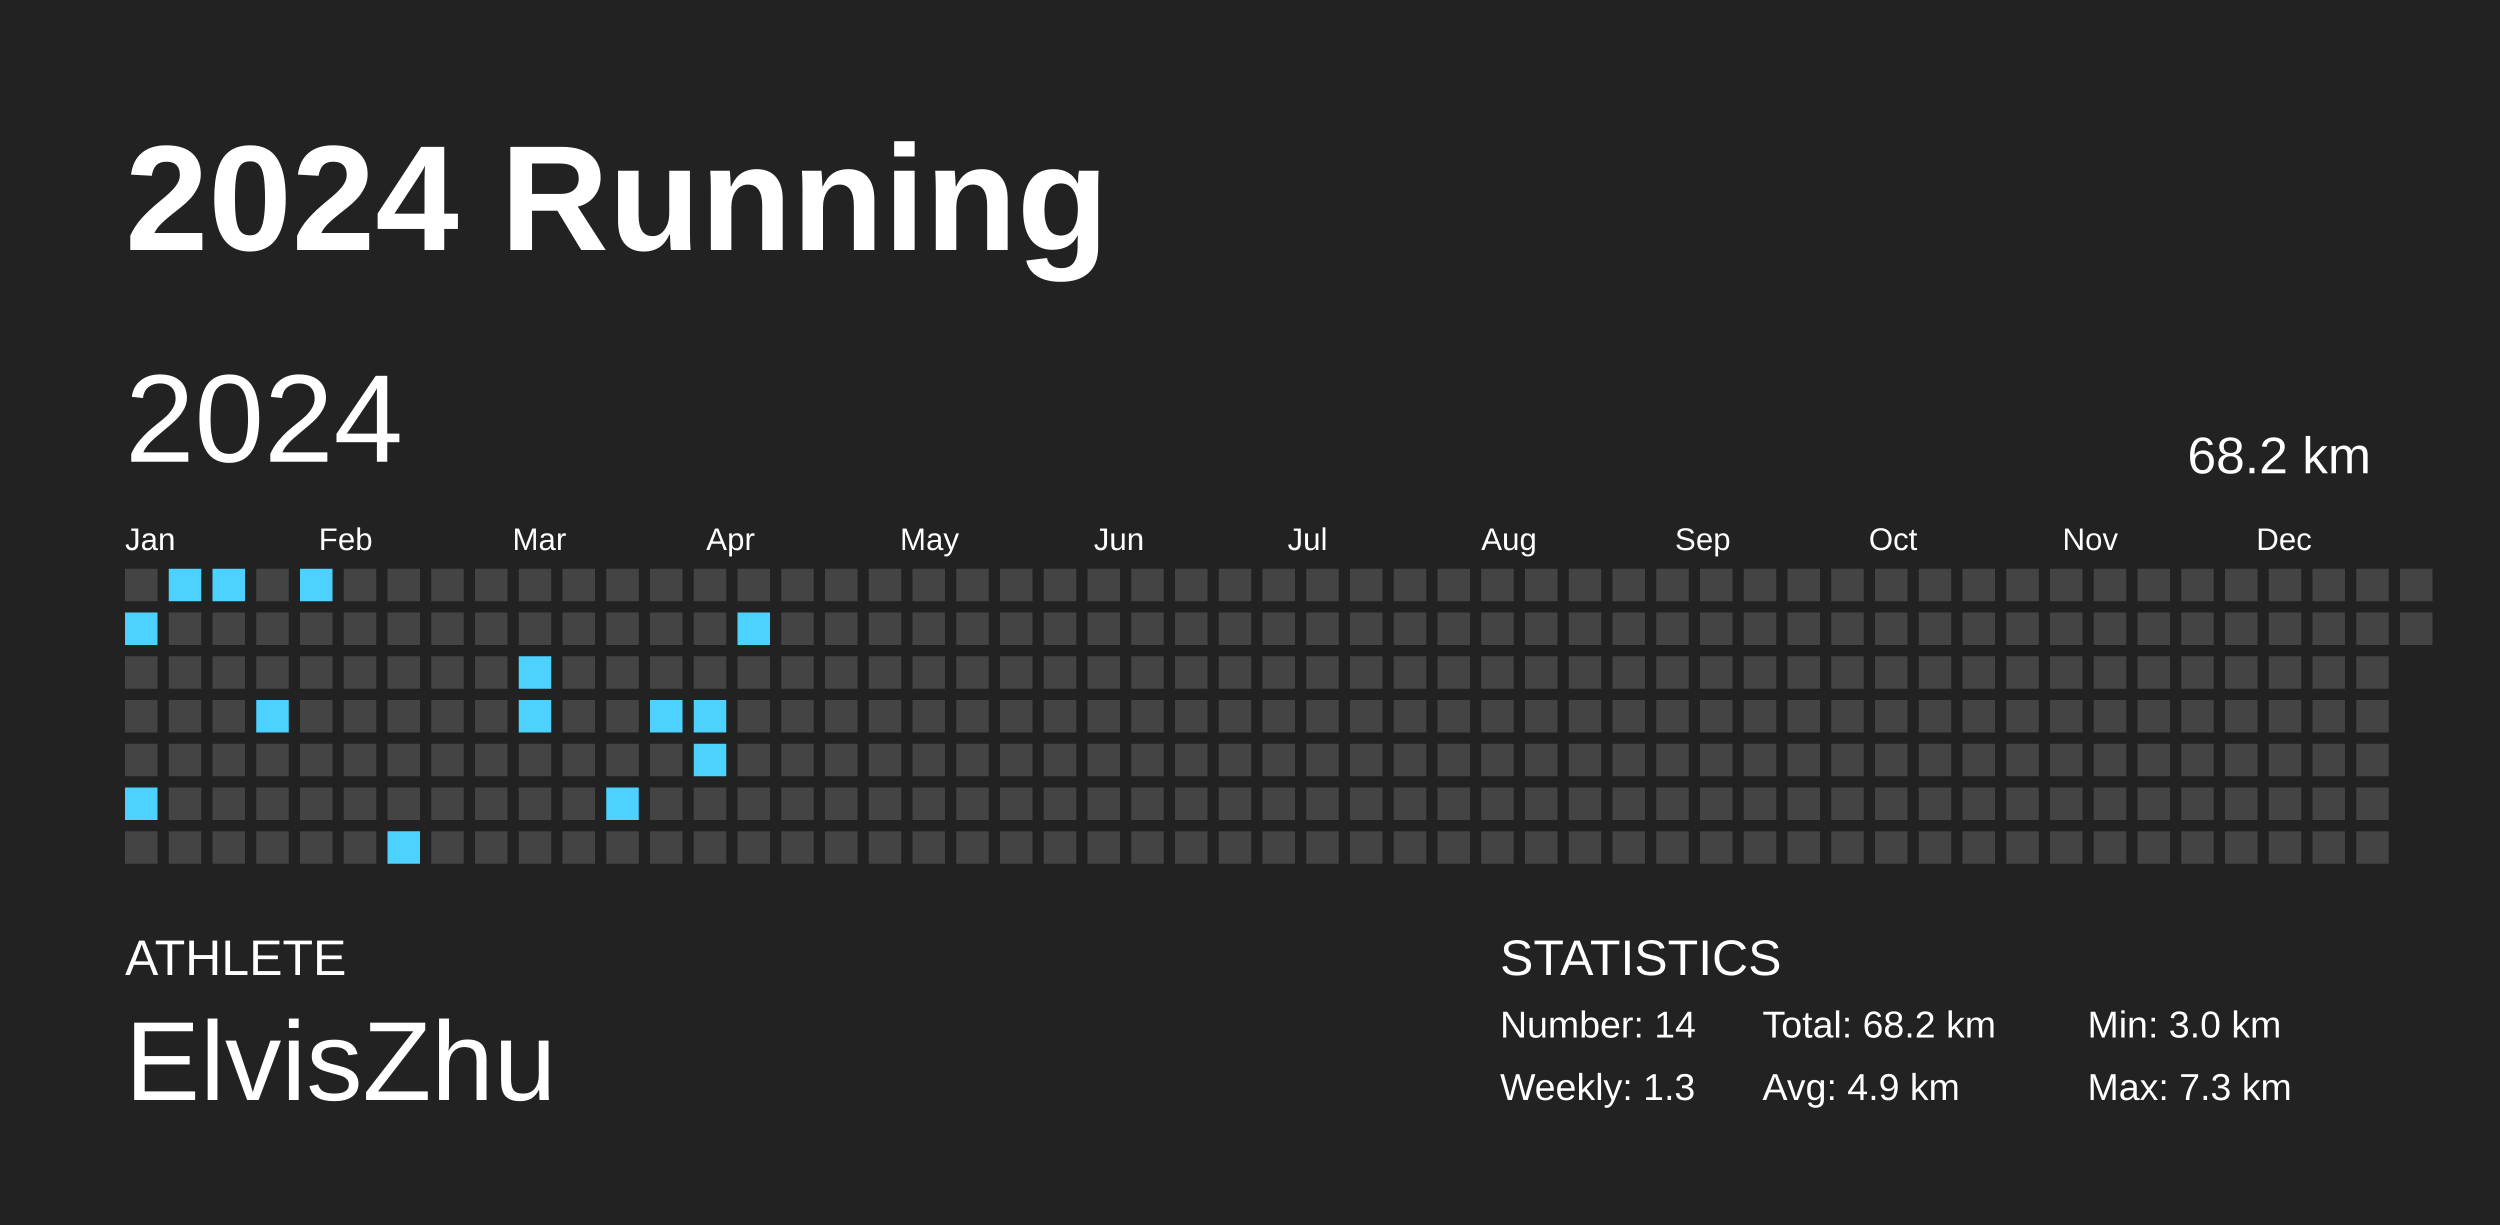
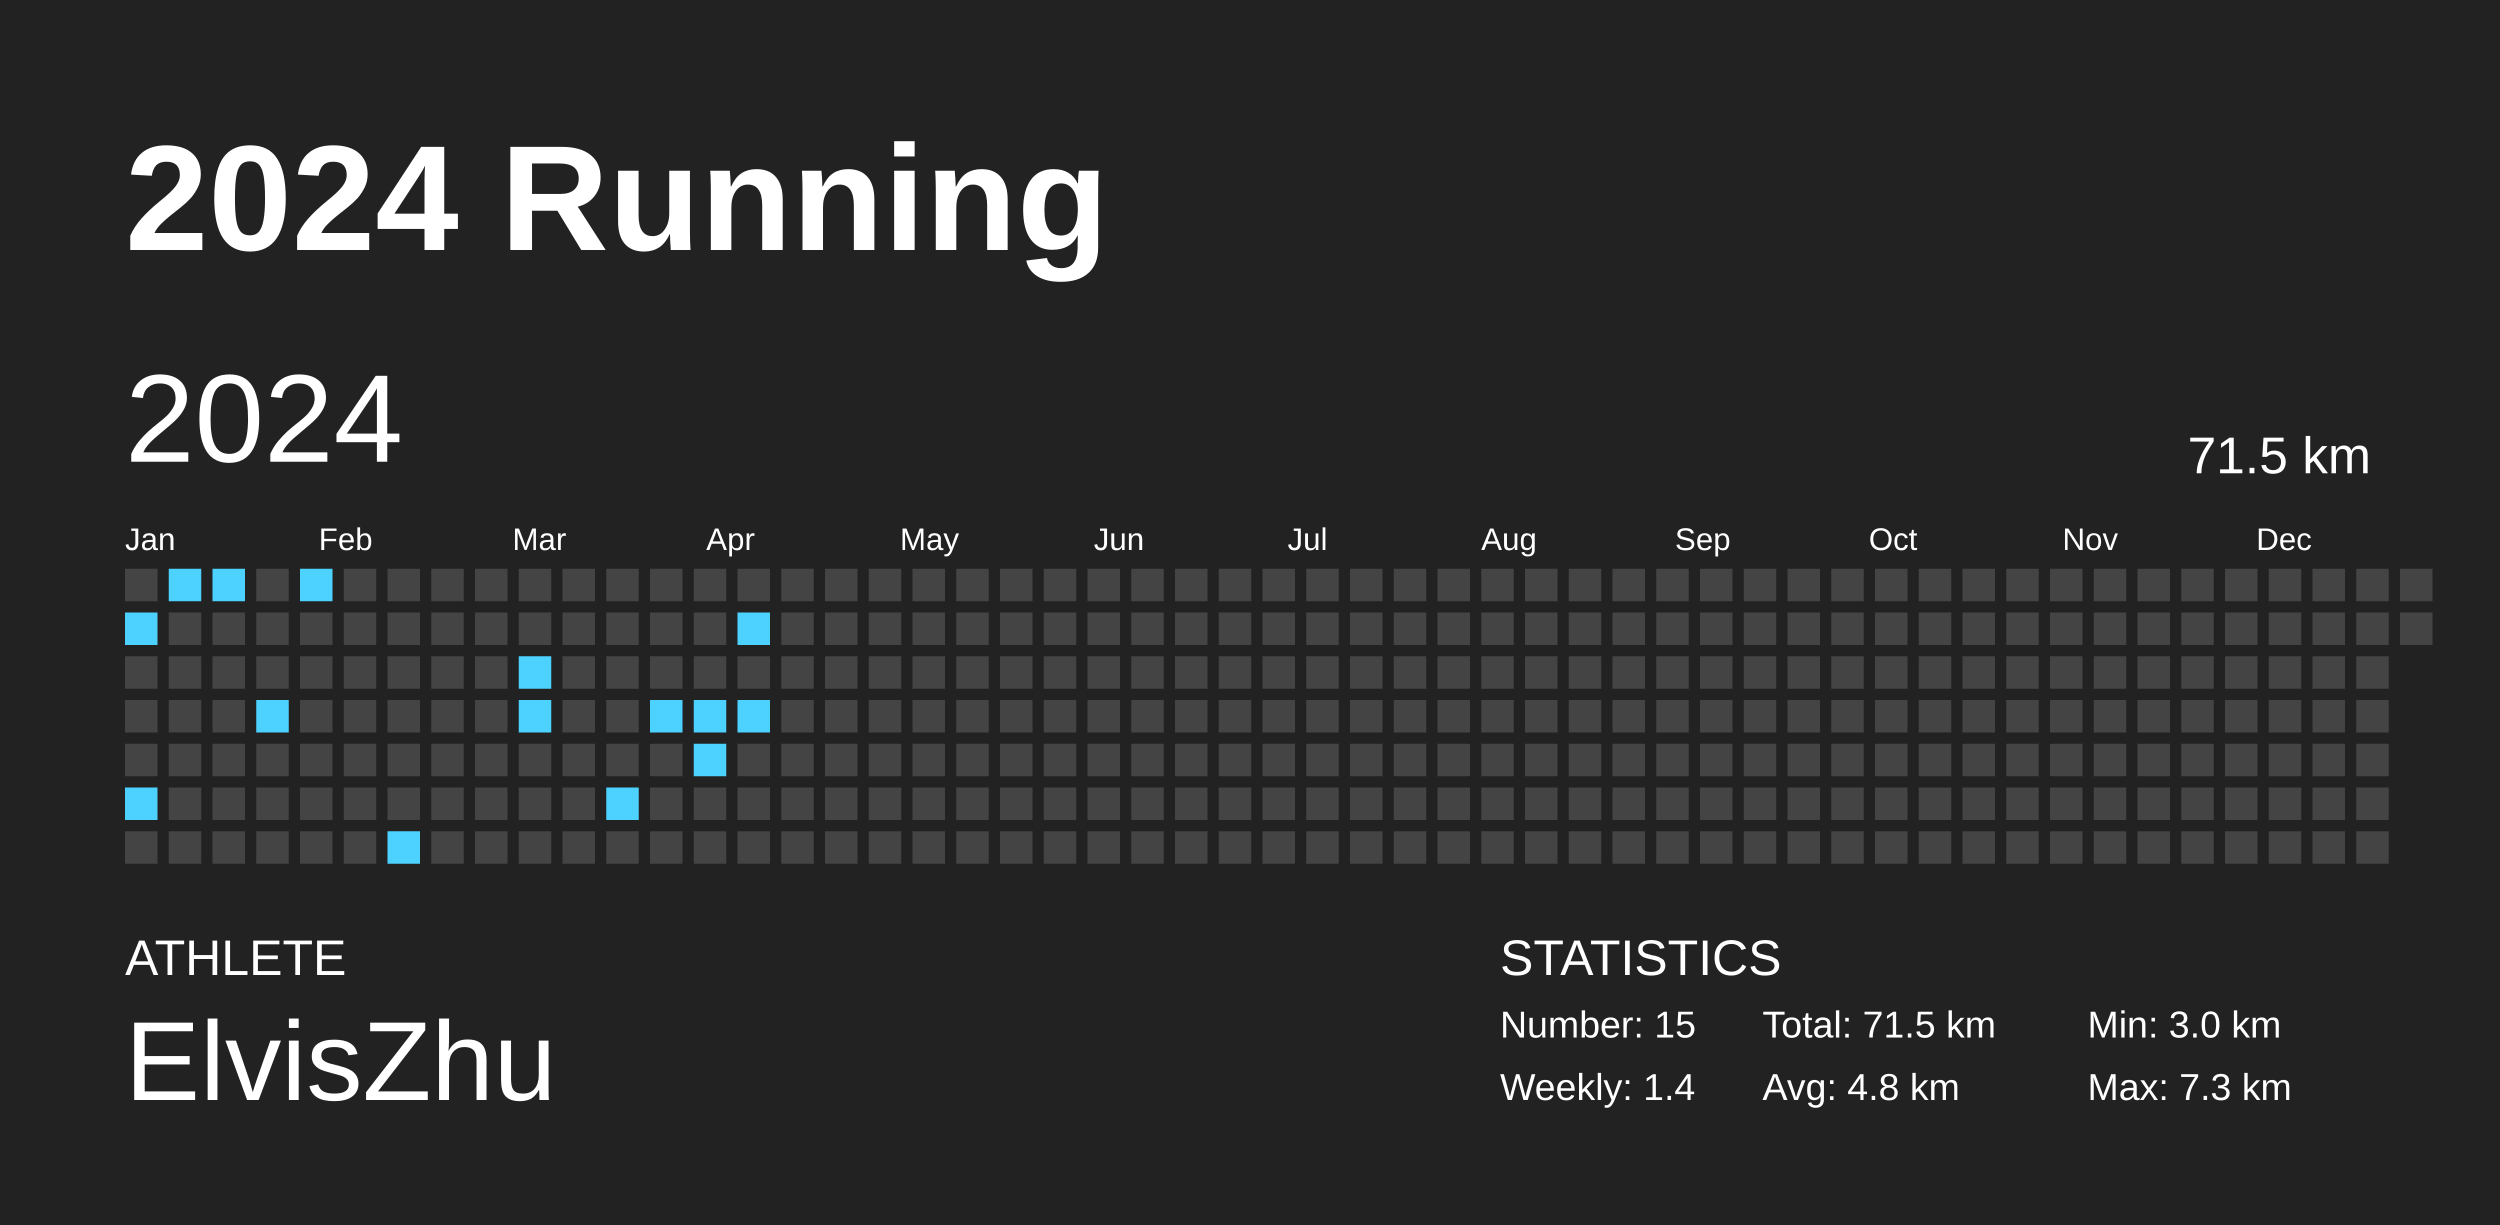
<svg xmlns="http://www.w3.org/2000/svg" baseProfile="full" height="98mm" version="1.1" viewBox="0,0,200,98" width="200mm">
  <defs />
  <rect fill="#222222" height="98" width="200" x="0" y="0" />
  <text fill="#FFFFFF" style="font-size:12px; font-family:Arial; font-weight:bold;" x="10" y="20">2024 Running</text>
  <text fill="#FFFFFF" style="font-size:4px; font-family:Arial" x="10" y="78">ATHLETE</text>
  <text fill="#FFFFFF" style="font-size:9px; font-family:Arial" x="10" y="88">ElvisZhu</text>
  <text fill="#FFFFFF" style="font-size:4px; font-family:Arial" x="120" y="78">STATISTICS</text>
-   <text fill="#FFFFFF" style="font-size:3px; font-family:Arial" x="120" y="83">Number: 14</text>
-   <text fill="#FFFFFF" style="font-size:3px; font-family:Arial" x="120" y="88">Weekly: 1.3</text>
-   <text fill="#FFFFFF" style="font-size:3px; font-family:Arial" x="141" y="83">Total: 68.2 km</text>
-   <text fill="#FFFFFF" style="font-size:3px; font-family:Arial" x="141" y="88">Avg: 4.9 km</text>
+   <text fill="#FFFFFF" style="font-size:3px; font-family:Arial" x="120" y="83">Number: 15</text>
+   <text fill="#FFFFFF" style="font-size:3px; font-family:Arial" x="120" y="88">Weekly: 1.4</text>
+   <text fill="#FFFFFF" style="font-size:3px; font-family:Arial" x="141" y="83">Total: 71.5 km</text>
+   <text fill="#FFFFFF" style="font-size:3px; font-family:Arial" x="141" y="88">Avg: 4.8 km</text>
  <text fill="#FFFFFF" style="font-size:3px; font-family:Arial" x="167" y="83">Min: 3.0 km</text>
  <text fill="#FFFFFF" style="font-size:3px; font-family:Arial" x="167" y="88">Max: 7.3 km</text>
  <text dominant-baseline="hanging" fill="#FFFFFF" style="font-size:10.0px; font-family:Arial;" x="10" y="30">2024</text>
-   <text dominant-baseline="hanging" fill="#FFFFFF" style="font-size:4.125px; font-family:Arial;" x="175" y="35">68.2 km</text>
+   <text dominant-baseline="hanging" fill="#FFFFFF" style="font-size:4.125px; font-family:Arial;" x="175" y="35">71.5 km</text>
  <text fill="#FFFFFF" style="font-size:2.5px; font-family:Arial" x="10.0" y="44">Jan</text>
  <text fill="#FFFFFF" style="font-size:2.5px; font-family:Arial" x="25.5" y="44">Feb</text>
  <text fill="#FFFFFF" style="font-size:2.5px; font-family:Arial" x="41.0" y="44">Mar</text>
  <text fill="#FFFFFF" style="font-size:2.5px; font-family:Arial" x="56.5" y="44">Apr</text>
  <text fill="#FFFFFF" style="font-size:2.5px; font-family:Arial" x="72.0" y="44">May</text>
  <text fill="#FFFFFF" style="font-size:2.5px; font-family:Arial" x="87.5" y="44">Jun</text>
  <text fill="#FFFFFF" style="font-size:2.5px; font-family:Arial" x="103.0" y="44">Jul</text>
  <text fill="#FFFFFF" style="font-size:2.5px; font-family:Arial" x="118.5" y="44">Aug</text>
  <text fill="#FFFFFF" style="font-size:2.5px; font-family:Arial" x="134.0" y="44">Sep</text>
  <text fill="#FFFFFF" style="font-size:2.5px; font-family:Arial" x="149.5" y="44">Oct</text>
  <text fill="#FFFFFF" style="font-size:2.5px; font-family:Arial" x="165.0" y="44">Nov</text>
  <text fill="#FFFFFF" style="font-size:2.5px; font-family:Arial" x="180.5" y="44">Dec</text>
  <rect fill="#444444" height="2.6" width="2.6" x="10.0" y="45.5" />
  <rect fill="#4dd2ff" height="2.6" width="2.6" x="10.0" y="49.0" />
  <rect fill="#444444" height="2.6" width="2.6" x="10.0" y="52.5" />
  <rect fill="#444444" height="2.6" width="2.6" x="10.0" y="56.0" />
  <rect fill="#444444" height="2.6" width="2.6" x="10.0" y="59.5" />
  <rect fill="#4dd2ff" height="2.6" width="2.6" x="10.0" y="63.0" />
  <rect fill="#444444" height="2.6" width="2.6" x="10.0" y="66.5" />
  <rect fill="#4dd2ff" height="2.6" width="2.6" x="13.5" y="45.5" />
  <rect fill="#444444" height="2.6" width="2.6" x="13.5" y="49.0" />
  <rect fill="#444444" height="2.6" width="2.6" x="13.5" y="52.5" />
  <rect fill="#444444" height="2.6" width="2.6" x="13.5" y="56.0" />
  <rect fill="#444444" height="2.6" width="2.6" x="13.5" y="59.5" />
  <rect fill="#444444" height="2.6" width="2.6" x="13.5" y="63.0" />
  <rect fill="#444444" height="2.6" width="2.6" x="13.5" y="66.5" />
  <rect fill="#4dd2ff" height="2.6" width="2.6" x="17.0" y="45.5" />
  <rect fill="#444444" height="2.6" width="2.6" x="17.0" y="49.0" />
  <rect fill="#444444" height="2.6" width="2.6" x="17.0" y="52.5" />
  <rect fill="#444444" height="2.6" width="2.6" x="17.0" y="56.0" />
  <rect fill="#444444" height="2.6" width="2.6" x="17.0" y="59.5" />
  <rect fill="#444444" height="2.6" width="2.6" x="17.0" y="63.0" />
  <rect fill="#444444" height="2.6" width="2.6" x="17.0" y="66.5" />
  <rect fill="#444444" height="2.6" width="2.6" x="20.5" y="45.5" />
  <rect fill="#444444" height="2.6" width="2.6" x="20.5" y="49.0" />
  <rect fill="#444444" height="2.6" width="2.6" x="20.5" y="52.5" />
  <rect fill="#4dd2ff" height="2.6" width="2.6" x="20.5" y="56.0" />
  <rect fill="#444444" height="2.6" width="2.6" x="20.5" y="59.5" />
  <rect fill="#444444" height="2.6" width="2.6" x="20.5" y="63.0" />
  <rect fill="#444444" height="2.6" width="2.6" x="20.5" y="66.5" />
  <rect fill="#4dd2ff" height="2.6" width="2.6" x="24.0" y="45.5" />
  <rect fill="#444444" height="2.6" width="2.6" x="24.0" y="49.0" />
  <rect fill="#444444" height="2.6" width="2.6" x="24.0" y="52.5" />
  <rect fill="#444444" height="2.6" width="2.6" x="24.0" y="56.0" />
  <rect fill="#444444" height="2.6" width="2.6" x="24.0" y="59.5" />
  <rect fill="#444444" height="2.6" width="2.6" x="24.0" y="63.0" />
  <rect fill="#444444" height="2.6" width="2.6" x="24.0" y="66.5" />
  <rect fill="#444444" height="2.6" width="2.6" x="27.5" y="45.5" />
  <rect fill="#444444" height="2.6" width="2.6" x="27.5" y="49.0" />
  <rect fill="#444444" height="2.6" width="2.6" x="27.5" y="52.5" />
  <rect fill="#444444" height="2.6" width="2.6" x="27.5" y="56.0" />
  <rect fill="#444444" height="2.6" width="2.6" x="27.5" y="59.5" />
  <rect fill="#444444" height="2.6" width="2.6" x="27.5" y="63.0" />
  <rect fill="#444444" height="2.6" width="2.6" x="27.5" y="66.5" />
  <rect fill="#444444" height="2.6" width="2.6" x="31.0" y="45.5" />
  <rect fill="#444444" height="2.6" width="2.6" x="31.0" y="49.0" />
  <rect fill="#444444" height="2.6" width="2.6" x="31.0" y="52.5" />
  <rect fill="#444444" height="2.6" width="2.6" x="31.0" y="56.0" />
  <rect fill="#444444" height="2.6" width="2.6" x="31.0" y="59.5" />
  <rect fill="#444444" height="2.6" width="2.6" x="31.0" y="63.0" />
  <rect fill="#4dd2ff" height="2.6" width="2.6" x="31.0" y="66.5" />
  <rect fill="#444444" height="2.6" width="2.6" x="34.5" y="45.5" />
  <rect fill="#444444" height="2.6" width="2.6" x="34.5" y="49.0" />
  <rect fill="#444444" height="2.6" width="2.6" x="34.5" y="52.5" />
  <rect fill="#444444" height="2.6" width="2.6" x="34.5" y="56.0" />
  <rect fill="#444444" height="2.6" width="2.6" x="34.5" y="59.5" />
  <rect fill="#444444" height="2.6" width="2.6" x="34.5" y="63.0" />
  <rect fill="#444444" height="2.6" width="2.6" x="34.5" y="66.5" />
  <rect fill="#444444" height="2.6" width="2.6" x="38.0" y="45.5" />
  <rect fill="#444444" height="2.6" width="2.6" x="38.0" y="49.0" />
  <rect fill="#444444" height="2.6" width="2.6" x="38.0" y="52.5" />
  <rect fill="#444444" height="2.6" width="2.6" x="38.0" y="56.0" />
  <rect fill="#444444" height="2.6" width="2.6" x="38.0" y="59.5" />
  <rect fill="#444444" height="2.6" width="2.6" x="38.0" y="63.0" />
  <rect fill="#444444" height="2.6" width="2.6" x="38.0" y="66.5" />
  <rect fill="#444444" height="2.6" width="2.6" x="41.5" y="45.5" />
  <rect fill="#444444" height="2.6" width="2.6" x="41.5" y="49.0" />
  <rect fill="#4dd2ff" height="2.6" width="2.6" x="41.5" y="52.5" />
  <rect fill="#4dd2ff" height="2.6" width="2.6" x="41.5" y="56.0" />
  <rect fill="#444444" height="2.6" width="2.6" x="41.5" y="59.5" />
  <rect fill="#444444" height="2.6" width="2.6" x="41.5" y="63.0" />
  <rect fill="#444444" height="2.6" width="2.6" x="41.5" y="66.5" />
  <rect fill="#444444" height="2.6" width="2.6" x="45.0" y="45.5" />
  <rect fill="#444444" height="2.6" width="2.6" x="45.0" y="49.0" />
  <rect fill="#444444" height="2.6" width="2.6" x="45.0" y="52.5" />
  <rect fill="#444444" height="2.6" width="2.6" x="45.0" y="56.0" />
  <rect fill="#444444" height="2.6" width="2.6" x="45.0" y="59.5" />
  <rect fill="#444444" height="2.6" width="2.6" x="45.0" y="63.0" />
  <rect fill="#444444" height="2.6" width="2.6" x="45.0" y="66.5" />
  <rect fill="#444444" height="2.6" width="2.6" x="48.5" y="45.5" />
  <rect fill="#444444" height="2.6" width="2.6" x="48.5" y="49.0" />
  <rect fill="#444444" height="2.6" width="2.6" x="48.5" y="52.5" />
  <rect fill="#444444" height="2.6" width="2.6" x="48.5" y="56.0" />
  <rect fill="#444444" height="2.6" width="2.6" x="48.5" y="59.5" />
  <rect fill="#4dd2ff" height="2.6" width="2.6" x="48.5" y="63.0" />
  <rect fill="#444444" height="2.6" width="2.6" x="48.5" y="66.5" />
  <rect fill="#444444" height="2.6" width="2.6" x="52.0" y="45.5" />
  <rect fill="#444444" height="2.6" width="2.6" x="52.0" y="49.0" />
  <rect fill="#444444" height="2.6" width="2.6" x="52.0" y="52.5" />
  <rect fill="#4dd2ff" height="2.6" width="2.6" x="52.0" y="56.0" />
  <rect fill="#444444" height="2.6" width="2.6" x="52.0" y="59.5" />
  <rect fill="#444444" height="2.6" width="2.6" x="52.0" y="63.0" />
  <rect fill="#444444" height="2.6" width="2.6" x="52.0" y="66.5" />
  <rect fill="#444444" height="2.6" width="2.6" x="55.5" y="45.5" />
  <rect fill="#444444" height="2.6" width="2.6" x="55.5" y="49.0" />
  <rect fill="#444444" height="2.6" width="2.6" x="55.5" y="52.5" />
  <rect fill="#4dd2ff" height="2.6" width="2.6" x="55.5" y="56.0" />
  <rect fill="#4dd2ff" height="2.6" width="2.6" x="55.5" y="59.5" />
  <rect fill="#444444" height="2.6" width="2.6" x="55.5" y="63.0" />
  <rect fill="#444444" height="2.6" width="2.6" x="55.5" y="66.5" />
  <rect fill="#444444" height="2.6" width="2.6" x="59.0" y="45.5" />
  <rect fill="#4dd2ff" height="2.6" width="2.6" x="59.0" y="49.0" />
  <rect fill="#444444" height="2.6" width="2.6" x="59.0" y="52.5" />
-   <rect fill="#444444" height="2.6" width="2.6" x="59.0" y="56.0" />
+   <rect fill="#4dd2ff" height="2.6" width="2.6" x="59.0" y="56.0" />
  <rect fill="#444444" height="2.6" width="2.6" x="59.0" y="59.5" />
  <rect fill="#444444" height="2.6" width="2.6" x="59.0" y="63.0" />
  <rect fill="#444444" height="2.6" width="2.6" x="59.0" y="66.5" />
  <rect fill="#444444" height="2.6" width="2.6" x="62.5" y="45.5" />
  <rect fill="#444444" height="2.6" width="2.6" x="62.5" y="49.0" />
  <rect fill="#444444" height="2.6" width="2.6" x="62.5" y="52.5" />
  <rect fill="#444444" height="2.6" width="2.6" x="62.5" y="56.0" />
  <rect fill="#444444" height="2.6" width="2.6" x="62.5" y="59.5" />
  <rect fill="#444444" height="2.6" width="2.6" x="62.5" y="63.0" />
  <rect fill="#444444" height="2.6" width="2.6" x="62.5" y="66.5" />
  <rect fill="#444444" height="2.6" width="2.6" x="66.0" y="45.5" />
  <rect fill="#444444" height="2.6" width="2.6" x="66.0" y="49.0" />
  <rect fill="#444444" height="2.6" width="2.6" x="66.0" y="52.5" />
  <rect fill="#444444" height="2.6" width="2.6" x="66.0" y="56.0" />
  <rect fill="#444444" height="2.6" width="2.6" x="66.0" y="59.5" />
  <rect fill="#444444" height="2.6" width="2.6" x="66.0" y="63.0" />
  <rect fill="#444444" height="2.6" width="2.6" x="66.0" y="66.5" />
  <rect fill="#444444" height="2.6" width="2.6" x="69.5" y="45.5" />
  <rect fill="#444444" height="2.6" width="2.6" x="69.5" y="49.0" />
  <rect fill="#444444" height="2.6" width="2.6" x="69.5" y="52.5" />
  <rect fill="#444444" height="2.6" width="2.6" x="69.5" y="56.0" />
  <rect fill="#444444" height="2.6" width="2.6" x="69.5" y="59.5" />
  <rect fill="#444444" height="2.6" width="2.6" x="69.5" y="63.0" />
  <rect fill="#444444" height="2.6" width="2.6" x="69.5" y="66.5" />
  <rect fill="#444444" height="2.6" width="2.6" x="73.0" y="45.5" />
  <rect fill="#444444" height="2.6" width="2.6" x="73.0" y="49.0" />
  <rect fill="#444444" height="2.6" width="2.6" x="73.0" y="52.5" />
  <rect fill="#444444" height="2.6" width="2.6" x="73.0" y="56.0" />
  <rect fill="#444444" height="2.6" width="2.6" x="73.0" y="59.5" />
  <rect fill="#444444" height="2.6" width="2.6" x="73.0" y="63.0" />
  <rect fill="#444444" height="2.6" width="2.6" x="73.0" y="66.5" />
  <rect fill="#444444" height="2.6" width="2.6" x="76.5" y="45.5" />
  <rect fill="#444444" height="2.6" width="2.6" x="76.5" y="49.0" />
  <rect fill="#444444" height="2.6" width="2.6" x="76.5" y="52.5" />
  <rect fill="#444444" height="2.6" width="2.6" x="76.5" y="56.0" />
  <rect fill="#444444" height="2.6" width="2.6" x="76.5" y="59.5" />
  <rect fill="#444444" height="2.6" width="2.6" x="76.5" y="63.0" />
  <rect fill="#444444" height="2.6" width="2.6" x="76.5" y="66.5" />
  <rect fill="#444444" height="2.6" width="2.6" x="80.0" y="45.5" />
  <rect fill="#444444" height="2.6" width="2.6" x="80.0" y="49.0" />
  <rect fill="#444444" height="2.6" width="2.6" x="80.0" y="52.5" />
  <rect fill="#444444" height="2.6" width="2.6" x="80.0" y="56.0" />
  <rect fill="#444444" height="2.6" width="2.6" x="80.0" y="59.5" />
  <rect fill="#444444" height="2.6" width="2.6" x="80.0" y="63.0" />
  <rect fill="#444444" height="2.6" width="2.6" x="80.0" y="66.5" />
  <rect fill="#444444" height="2.6" width="2.6" x="83.5" y="45.5" />
  <rect fill="#444444" height="2.6" width="2.6" x="83.5" y="49.0" />
  <rect fill="#444444" height="2.6" width="2.6" x="83.5" y="52.5" />
  <rect fill="#444444" height="2.6" width="2.6" x="83.5" y="56.0" />
  <rect fill="#444444" height="2.6" width="2.6" x="83.5" y="59.5" />
  <rect fill="#444444" height="2.6" width="2.6" x="83.5" y="63.0" />
  <rect fill="#444444" height="2.6" width="2.6" x="83.5" y="66.5" />
  <rect fill="#444444" height="2.6" width="2.6" x="87.0" y="45.5" />
  <rect fill="#444444" height="2.6" width="2.6" x="87.0" y="49.0" />
  <rect fill="#444444" height="2.6" width="2.6" x="87.0" y="52.5" />
  <rect fill="#444444" height="2.6" width="2.6" x="87.0" y="56.0" />
  <rect fill="#444444" height="2.6" width="2.6" x="87.0" y="59.5" />
  <rect fill="#444444" height="2.6" width="2.6" x="87.0" y="63.0" />
  <rect fill="#444444" height="2.6" width="2.6" x="87.0" y="66.5" />
  <rect fill="#444444" height="2.6" width="2.6" x="90.5" y="45.5" />
  <rect fill="#444444" height="2.6" width="2.6" x="90.5" y="49.0" />
  <rect fill="#444444" height="2.6" width="2.6" x="90.5" y="52.5" />
  <rect fill="#444444" height="2.6" width="2.6" x="90.5" y="56.0" />
  <rect fill="#444444" height="2.6" width="2.6" x="90.5" y="59.5" />
  <rect fill="#444444" height="2.6" width="2.6" x="90.5" y="63.0" />
  <rect fill="#444444" height="2.6" width="2.6" x="90.5" y="66.5" />
  <rect fill="#444444" height="2.6" width="2.6" x="94.0" y="45.5" />
  <rect fill="#444444" height="2.6" width="2.6" x="94.0" y="49.0" />
  <rect fill="#444444" height="2.6" width="2.6" x="94.0" y="52.5" />
  <rect fill="#444444" height="2.6" width="2.6" x="94.0" y="56.0" />
  <rect fill="#444444" height="2.6" width="2.6" x="94.0" y="59.5" />
  <rect fill="#444444" height="2.6" width="2.6" x="94.0" y="63.0" />
  <rect fill="#444444" height="2.6" width="2.6" x="94.0" y="66.5" />
  <rect fill="#444444" height="2.6" width="2.6" x="97.5" y="45.5" />
  <rect fill="#444444" height="2.6" width="2.6" x="97.5" y="49.0" />
  <rect fill="#444444" height="2.6" width="2.6" x="97.5" y="52.5" />
  <rect fill="#444444" height="2.6" width="2.6" x="97.5" y="56.0" />
  <rect fill="#444444" height="2.6" width="2.6" x="97.5" y="59.5" />
  <rect fill="#444444" height="2.6" width="2.6" x="97.5" y="63.0" />
  <rect fill="#444444" height="2.6" width="2.6" x="97.5" y="66.5" />
  <rect fill="#444444" height="2.6" width="2.6" x="101.0" y="45.5" />
  <rect fill="#444444" height="2.6" width="2.6" x="101.0" y="49.0" />
  <rect fill="#444444" height="2.6" width="2.6" x="101.0" y="52.5" />
  <rect fill="#444444" height="2.6" width="2.6" x="101.0" y="56.0" />
  <rect fill="#444444" height="2.6" width="2.6" x="101.0" y="59.5" />
  <rect fill="#444444" height="2.6" width="2.6" x="101.0" y="63.0" />
  <rect fill="#444444" height="2.6" width="2.6" x="101.0" y="66.5" />
  <rect fill="#444444" height="2.6" width="2.6" x="104.5" y="45.5" />
  <rect fill="#444444" height="2.6" width="2.6" x="104.5" y="49.0" />
  <rect fill="#444444" height="2.6" width="2.6" x="104.5" y="52.5" />
  <rect fill="#444444" height="2.6" width="2.6" x="104.5" y="56.0" />
  <rect fill="#444444" height="2.6" width="2.6" x="104.5" y="59.5" />
  <rect fill="#444444" height="2.6" width="2.6" x="104.5" y="63.0" />
  <rect fill="#444444" height="2.6" width="2.6" x="104.5" y="66.5" />
  <rect fill="#444444" height="2.6" width="2.6" x="108.0" y="45.5" />
  <rect fill="#444444" height="2.6" width="2.6" x="108.0" y="49.0" />
  <rect fill="#444444" height="2.6" width="2.6" x="108.0" y="52.5" />
  <rect fill="#444444" height="2.6" width="2.6" x="108.0" y="56.0" />
  <rect fill="#444444" height="2.6" width="2.6" x="108.0" y="59.5" />
  <rect fill="#444444" height="2.6" width="2.6" x="108.0" y="63.0" />
  <rect fill="#444444" height="2.6" width="2.6" x="108.0" y="66.5" />
  <rect fill="#444444" height="2.6" width="2.6" x="111.5" y="45.5" />
  <rect fill="#444444" height="2.6" width="2.6" x="111.5" y="49.0" />
  <rect fill="#444444" height="2.6" width="2.6" x="111.5" y="52.5" />
  <rect fill="#444444" height="2.6" width="2.6" x="111.5" y="56.0" />
  <rect fill="#444444" height="2.6" width="2.6" x="111.5" y="59.5" />
  <rect fill="#444444" height="2.6" width="2.6" x="111.5" y="63.0" />
  <rect fill="#444444" height="2.6" width="2.6" x="111.5" y="66.5" />
  <rect fill="#444444" height="2.6" width="2.6" x="115.0" y="45.5" />
  <rect fill="#444444" height="2.6" width="2.6" x="115.0" y="49.0" />
  <rect fill="#444444" height="2.6" width="2.6" x="115.0" y="52.5" />
  <rect fill="#444444" height="2.6" width="2.6" x="115.0" y="56.0" />
  <rect fill="#444444" height="2.6" width="2.6" x="115.0" y="59.5" />
  <rect fill="#444444" height="2.6" width="2.6" x="115.0" y="63.0" />
  <rect fill="#444444" height="2.6" width="2.6" x="115.0" y="66.5" />
  <rect fill="#444444" height="2.6" width="2.6" x="118.5" y="45.5" />
  <rect fill="#444444" height="2.6" width="2.6" x="118.5" y="49.0" />
  <rect fill="#444444" height="2.6" width="2.6" x="118.5" y="52.5" />
  <rect fill="#444444" height="2.6" width="2.6" x="118.5" y="56.0" />
  <rect fill="#444444" height="2.6" width="2.6" x="118.5" y="59.5" />
  <rect fill="#444444" height="2.6" width="2.6" x="118.5" y="63.0" />
  <rect fill="#444444" height="2.6" width="2.6" x="118.5" y="66.5" />
  <rect fill="#444444" height="2.6" width="2.6" x="122.0" y="45.5" />
  <rect fill="#444444" height="2.6" width="2.6" x="122.0" y="49.0" />
  <rect fill="#444444" height="2.6" width="2.6" x="122.0" y="52.5" />
  <rect fill="#444444" height="2.6" width="2.6" x="122.0" y="56.0" />
  <rect fill="#444444" height="2.6" width="2.6" x="122.0" y="59.5" />
  <rect fill="#444444" height="2.6" width="2.6" x="122.0" y="63.0" />
  <rect fill="#444444" height="2.6" width="2.6" x="122.0" y="66.5" />
  <rect fill="#444444" height="2.6" width="2.6" x="125.5" y="45.5" />
  <rect fill="#444444" height="2.6" width="2.6" x="125.5" y="49.0" />
  <rect fill="#444444" height="2.6" width="2.6" x="125.5" y="52.5" />
  <rect fill="#444444" height="2.6" width="2.6" x="125.5" y="56.0" />
  <rect fill="#444444" height="2.6" width="2.6" x="125.5" y="59.5" />
  <rect fill="#444444" height="2.6" width="2.6" x="125.5" y="63.0" />
  <rect fill="#444444" height="2.6" width="2.6" x="125.5" y="66.5" />
  <rect fill="#444444" height="2.6" width="2.6" x="129.0" y="45.5" />
  <rect fill="#444444" height="2.6" width="2.6" x="129.0" y="49.0" />
  <rect fill="#444444" height="2.6" width="2.6" x="129.0" y="52.5" />
  <rect fill="#444444" height="2.6" width="2.6" x="129.0" y="56.0" />
  <rect fill="#444444" height="2.6" width="2.6" x="129.0" y="59.5" />
  <rect fill="#444444" height="2.6" width="2.6" x="129.0" y="63.0" />
  <rect fill="#444444" height="2.6" width="2.6" x="129.0" y="66.5" />
  <rect fill="#444444" height="2.6" width="2.6" x="132.5" y="45.5" />
  <rect fill="#444444" height="2.6" width="2.6" x="132.5" y="49.0" />
  <rect fill="#444444" height="2.6" width="2.6" x="132.5" y="52.5" />
  <rect fill="#444444" height="2.6" width="2.6" x="132.5" y="56.0" />
  <rect fill="#444444" height="2.6" width="2.6" x="132.5" y="59.5" />
  <rect fill="#444444" height="2.6" width="2.6" x="132.5" y="63.0" />
  <rect fill="#444444" height="2.6" width="2.6" x="132.5" y="66.5" />
  <rect fill="#444444" height="2.6" width="2.6" x="136.0" y="45.5" />
  <rect fill="#444444" height="2.6" width="2.6" x="136.0" y="49.0" />
  <rect fill="#444444" height="2.6" width="2.6" x="136.0" y="52.5" />
  <rect fill="#444444" height="2.6" width="2.6" x="136.0" y="56.0" />
  <rect fill="#444444" height="2.6" width="2.6" x="136.0" y="59.5" />
  <rect fill="#444444" height="2.6" width="2.6" x="136.0" y="63.0" />
  <rect fill="#444444" height="2.6" width="2.6" x="136.0" y="66.5" />
  <rect fill="#444444" height="2.6" width="2.6" x="139.5" y="45.5" />
  <rect fill="#444444" height="2.6" width="2.6" x="139.5" y="49.0" />
  <rect fill="#444444" height="2.6" width="2.6" x="139.5" y="52.5" />
  <rect fill="#444444" height="2.6" width="2.6" x="139.5" y="56.0" />
  <rect fill="#444444" height="2.6" width="2.6" x="139.5" y="59.5" />
  <rect fill="#444444" height="2.6" width="2.6" x="139.5" y="63.0" />
  <rect fill="#444444" height="2.6" width="2.6" x="139.5" y="66.5" />
  <rect fill="#444444" height="2.6" width="2.6" x="143.0" y="45.5" />
  <rect fill="#444444" height="2.6" width="2.6" x="143.0" y="49.0" />
  <rect fill="#444444" height="2.6" width="2.6" x="143.0" y="52.5" />
  <rect fill="#444444" height="2.6" width="2.6" x="143.0" y="56.0" />
  <rect fill="#444444" height="2.6" width="2.6" x="143.0" y="59.5" />
  <rect fill="#444444" height="2.6" width="2.6" x="143.0" y="63.0" />
  <rect fill="#444444" height="2.6" width="2.6" x="143.0" y="66.5" />
  <rect fill="#444444" height="2.6" width="2.6" x="146.5" y="45.5" />
  <rect fill="#444444" height="2.6" width="2.6" x="146.5" y="49.0" />
  <rect fill="#444444" height="2.6" width="2.6" x="146.5" y="52.5" />
  <rect fill="#444444" height="2.6" width="2.6" x="146.5" y="56.0" />
  <rect fill="#444444" height="2.6" width="2.6" x="146.5" y="59.5" />
  <rect fill="#444444" height="2.6" width="2.6" x="146.5" y="63.0" />
  <rect fill="#444444" height="2.6" width="2.6" x="146.5" y="66.5" />
  <rect fill="#444444" height="2.6" width="2.6" x="150.0" y="45.5" />
  <rect fill="#444444" height="2.6" width="2.6" x="150.0" y="49.0" />
  <rect fill="#444444" height="2.6" width="2.6" x="150.0" y="52.5" />
  <rect fill="#444444" height="2.6" width="2.6" x="150.0" y="56.0" />
  <rect fill="#444444" height="2.6" width="2.6" x="150.0" y="59.5" />
  <rect fill="#444444" height="2.6" width="2.6" x="150.0" y="63.0" />
  <rect fill="#444444" height="2.6" width="2.6" x="150.0" y="66.5" />
  <rect fill="#444444" height="2.6" width="2.6" x="153.5" y="45.5" />
  <rect fill="#444444" height="2.6" width="2.6" x="153.5" y="49.0" />
  <rect fill="#444444" height="2.6" width="2.6" x="153.5" y="52.5" />
  <rect fill="#444444" height="2.6" width="2.6" x="153.5" y="56.0" />
  <rect fill="#444444" height="2.6" width="2.6" x="153.5" y="59.5" />
  <rect fill="#444444" height="2.6" width="2.6" x="153.5" y="63.0" />
  <rect fill="#444444" height="2.6" width="2.6" x="153.5" y="66.5" />
  <rect fill="#444444" height="2.6" width="2.6" x="157.0" y="45.5" />
  <rect fill="#444444" height="2.6" width="2.6" x="157.0" y="49.0" />
  <rect fill="#444444" height="2.6" width="2.6" x="157.0" y="52.5" />
  <rect fill="#444444" height="2.6" width="2.6" x="157.0" y="56.0" />
  <rect fill="#444444" height="2.6" width="2.6" x="157.0" y="59.5" />
  <rect fill="#444444" height="2.6" width="2.6" x="157.0" y="63.0" />
  <rect fill="#444444" height="2.6" width="2.6" x="157.0" y="66.5" />
  <rect fill="#444444" height="2.6" width="2.6" x="160.5" y="45.5" />
  <rect fill="#444444" height="2.6" width="2.6" x="160.5" y="49.0" />
  <rect fill="#444444" height="2.6" width="2.6" x="160.5" y="52.5" />
  <rect fill="#444444" height="2.6" width="2.6" x="160.5" y="56.0" />
  <rect fill="#444444" height="2.6" width="2.6" x="160.5" y="59.5" />
  <rect fill="#444444" height="2.6" width="2.6" x="160.5" y="63.0" />
  <rect fill="#444444" height="2.6" width="2.6" x="160.5" y="66.5" />
  <rect fill="#444444" height="2.6" width="2.6" x="164.0" y="45.5" />
  <rect fill="#444444" height="2.6" width="2.6" x="164.0" y="49.0" />
  <rect fill="#444444" height="2.6" width="2.6" x="164.0" y="52.5" />
  <rect fill="#444444" height="2.6" width="2.6" x="164.0" y="56.0" />
  <rect fill="#444444" height="2.6" width="2.6" x="164.0" y="59.5" />
  <rect fill="#444444" height="2.6" width="2.6" x="164.0" y="63.0" />
  <rect fill="#444444" height="2.6" width="2.6" x="164.0" y="66.5" />
  <rect fill="#444444" height="2.6" width="2.6" x="167.5" y="45.5" />
  <rect fill="#444444" height="2.6" width="2.6" x="167.5" y="49.0" />
  <rect fill="#444444" height="2.6" width="2.6" x="167.5" y="52.5" />
  <rect fill="#444444" height="2.6" width="2.6" x="167.5" y="56.0" />
  <rect fill="#444444" height="2.6" width="2.6" x="167.5" y="59.5" />
  <rect fill="#444444" height="2.6" width="2.6" x="167.5" y="63.0" />
  <rect fill="#444444" height="2.6" width="2.6" x="167.5" y="66.5" />
  <rect fill="#444444" height="2.6" width="2.6" x="171.0" y="45.5" />
  <rect fill="#444444" height="2.6" width="2.6" x="171.0" y="49.0" />
  <rect fill="#444444" height="2.6" width="2.6" x="171.0" y="52.5" />
  <rect fill="#444444" height="2.6" width="2.6" x="171.0" y="56.0" />
  <rect fill="#444444" height="2.6" width="2.6" x="171.0" y="59.5" />
  <rect fill="#444444" height="2.6" width="2.6" x="171.0" y="63.0" />
  <rect fill="#444444" height="2.6" width="2.6" x="171.0" y="66.5" />
  <rect fill="#444444" height="2.6" width="2.6" x="174.5" y="45.5" />
  <rect fill="#444444" height="2.6" width="2.6" x="174.5" y="49.0" />
  <rect fill="#444444" height="2.6" width="2.6" x="174.5" y="52.5" />
  <rect fill="#444444" height="2.6" width="2.6" x="174.5" y="56.0" />
  <rect fill="#444444" height="2.6" width="2.6" x="174.5" y="59.5" />
  <rect fill="#444444" height="2.6" width="2.6" x="174.5" y="63.0" />
  <rect fill="#444444" height="2.6" width="2.6" x="174.5" y="66.5" />
  <rect fill="#444444" height="2.6" width="2.6" x="178.0" y="45.5" />
  <rect fill="#444444" height="2.6" width="2.6" x="178.0" y="49.0" />
  <rect fill="#444444" height="2.6" width="2.6" x="178.0" y="52.5" />
  <rect fill="#444444" height="2.6" width="2.6" x="178.0" y="56.0" />
  <rect fill="#444444" height="2.6" width="2.6" x="178.0" y="59.5" />
  <rect fill="#444444" height="2.6" width="2.6" x="178.0" y="63.0" />
  <rect fill="#444444" height="2.6" width="2.6" x="178.0" y="66.5" />
  <rect fill="#444444" height="2.6" width="2.6" x="181.5" y="45.5" />
  <rect fill="#444444" height="2.6" width="2.6" x="181.5" y="49.0" />
  <rect fill="#444444" height="2.6" width="2.6" x="181.5" y="52.5" />
  <rect fill="#444444" height="2.6" width="2.6" x="181.5" y="56.0" />
  <rect fill="#444444" height="2.6" width="2.6" x="181.5" y="59.5" />
  <rect fill="#444444" height="2.6" width="2.6" x="181.5" y="63.0" />
  <rect fill="#444444" height="2.6" width="2.6" x="181.5" y="66.5" />
  <rect fill="#444444" height="2.6" width="2.6" x="185.0" y="45.5" />
  <rect fill="#444444" height="2.6" width="2.6" x="185.0" y="49.0" />
  <rect fill="#444444" height="2.6" width="2.6" x="185.0" y="52.5" />
  <rect fill="#444444" height="2.6" width="2.6" x="185.0" y="56.0" />
  <rect fill="#444444" height="2.6" width="2.6" x="185.0" y="59.5" />
  <rect fill="#444444" height="2.6" width="2.6" x="185.0" y="63.0" />
  <rect fill="#444444" height="2.6" width="2.6" x="185.0" y="66.5" />
  <rect fill="#444444" height="2.6" width="2.6" x="188.5" y="45.5" />
  <rect fill="#444444" height="2.6" width="2.6" x="188.5" y="49.0" />
  <rect fill="#444444" height="2.6" width="2.6" x="188.5" y="52.5" />
  <rect fill="#444444" height="2.6" width="2.6" x="188.5" y="56.0" />
  <rect fill="#444444" height="2.6" width="2.6" x="188.5" y="59.5" />
  <rect fill="#444444" height="2.6" width="2.6" x="188.5" y="63.0" />
  <rect fill="#444444" height="2.6" width="2.6" x="188.5" y="66.5" />
  <rect fill="#444444" height="2.6" width="2.6" x="192.0" y="45.5" />
  <rect fill="#444444" height="2.6" width="2.6" x="192.0" y="49.0" />
</svg>
